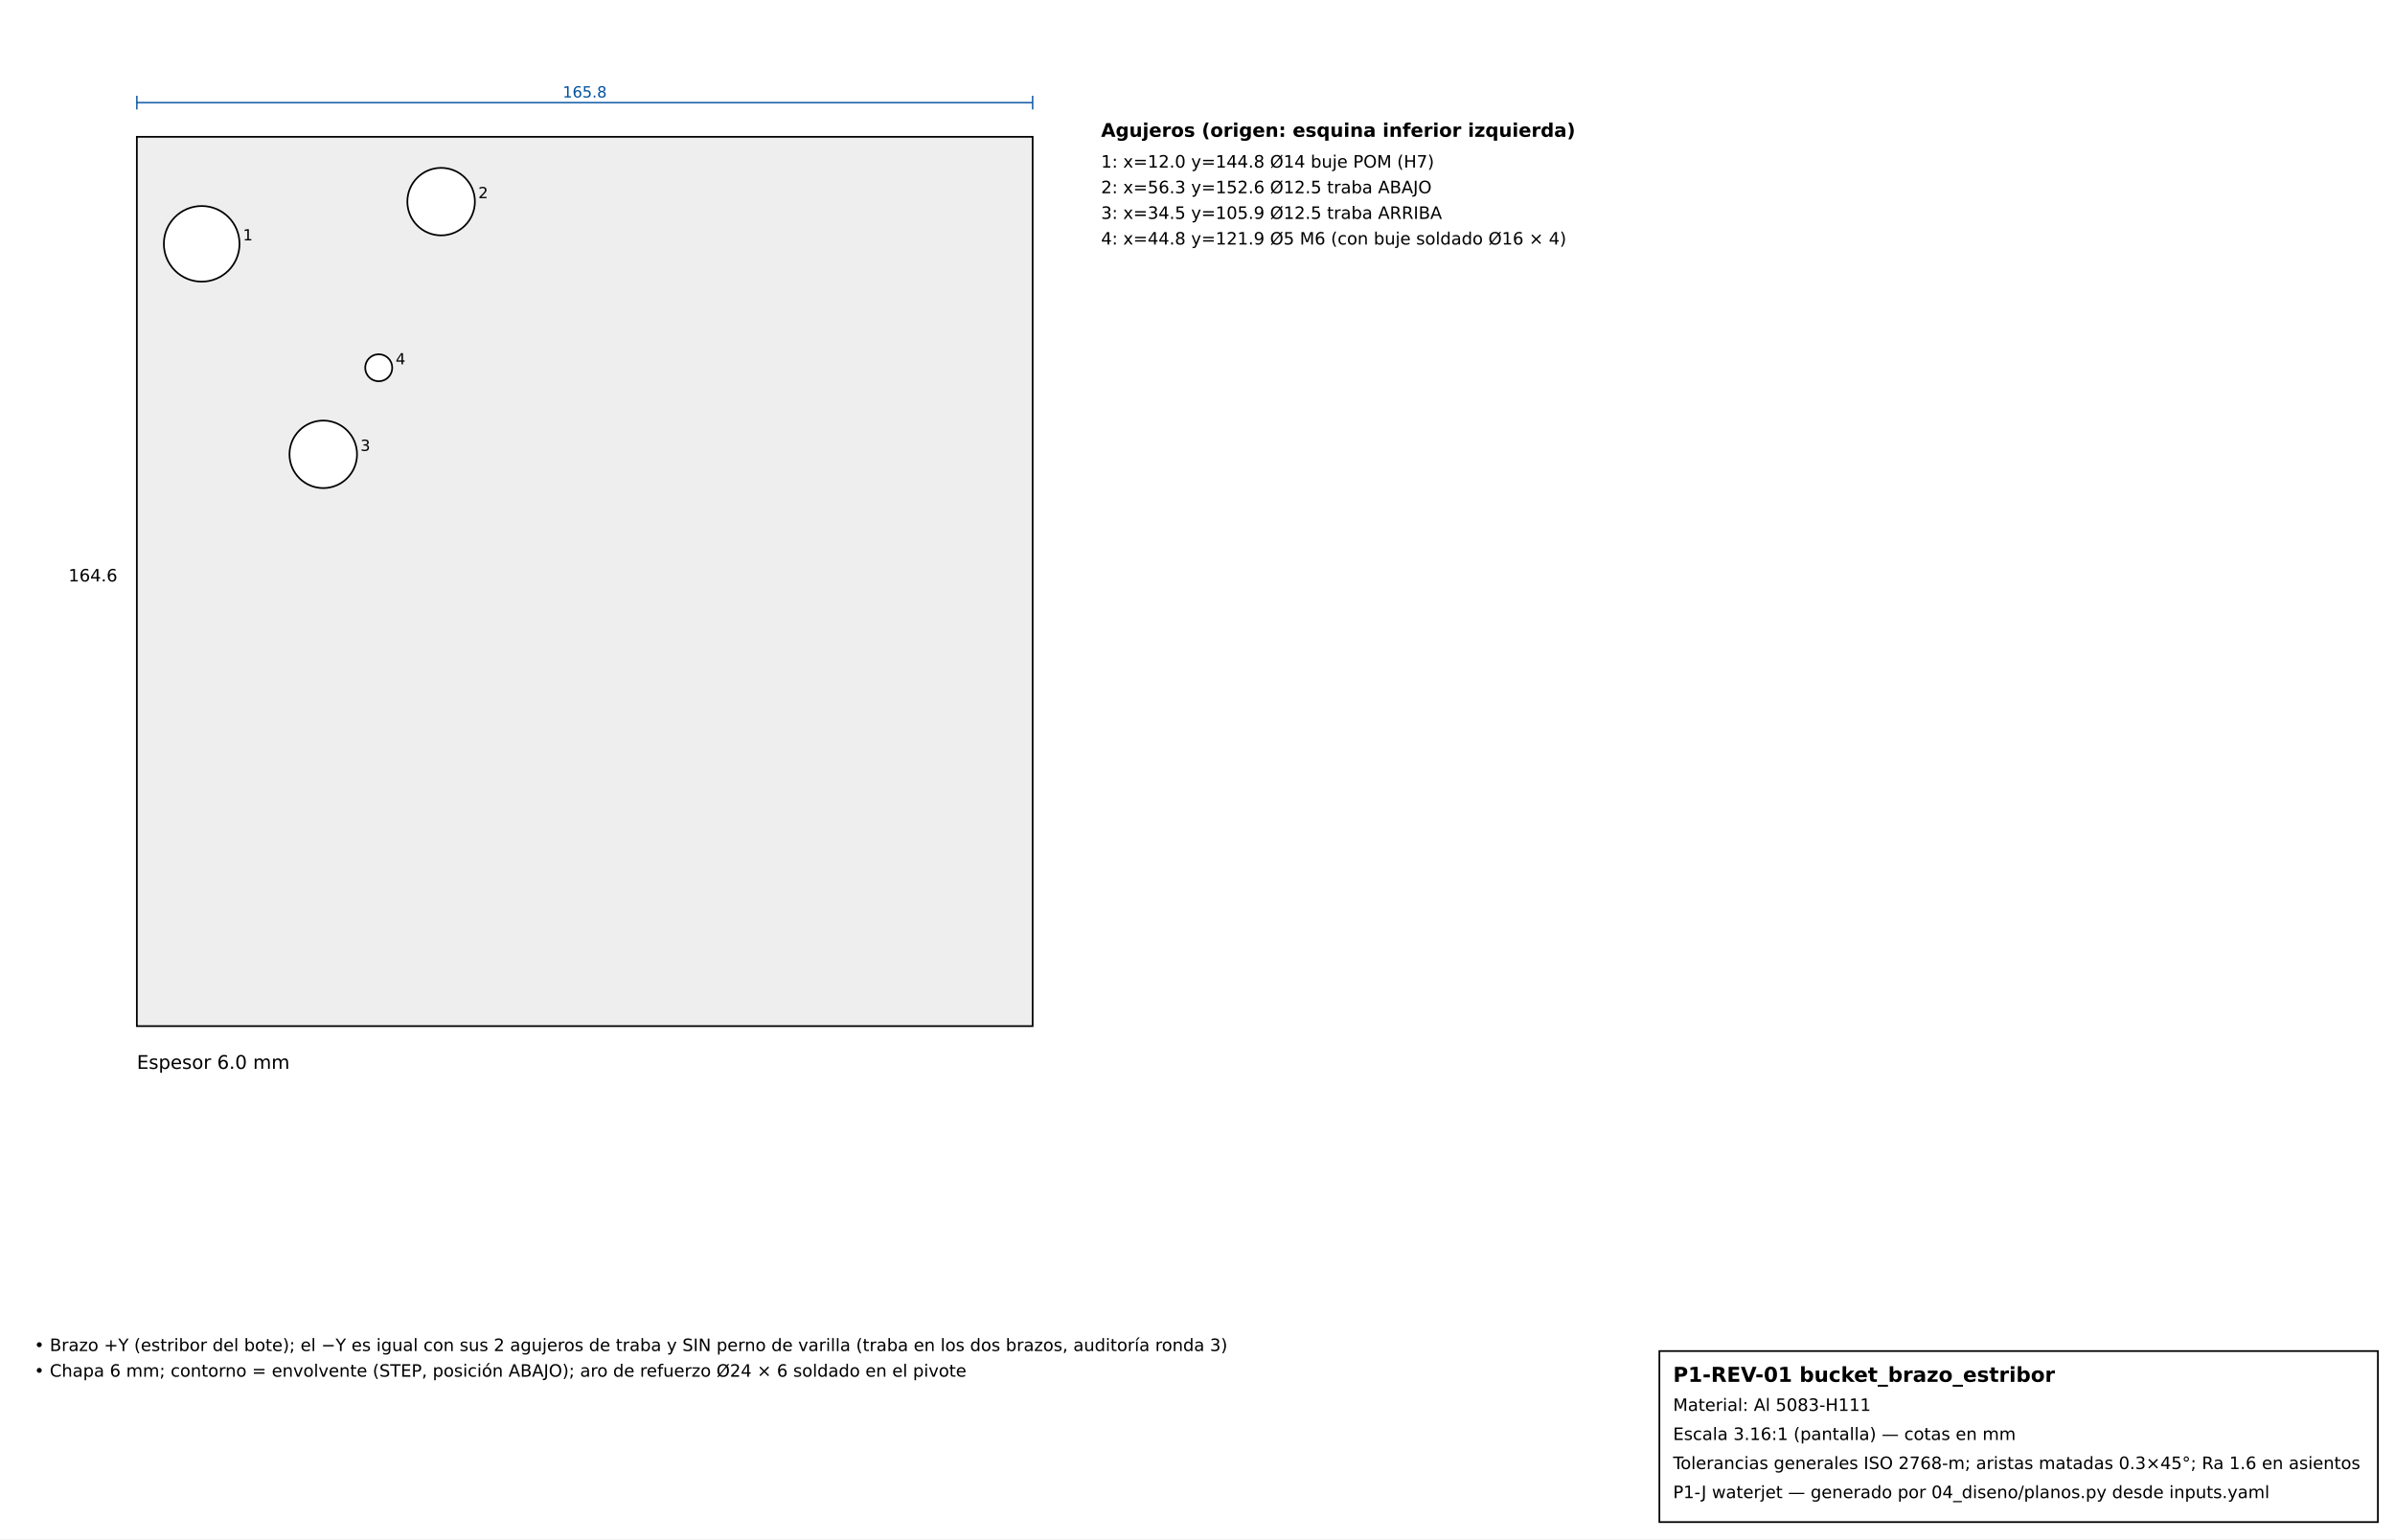
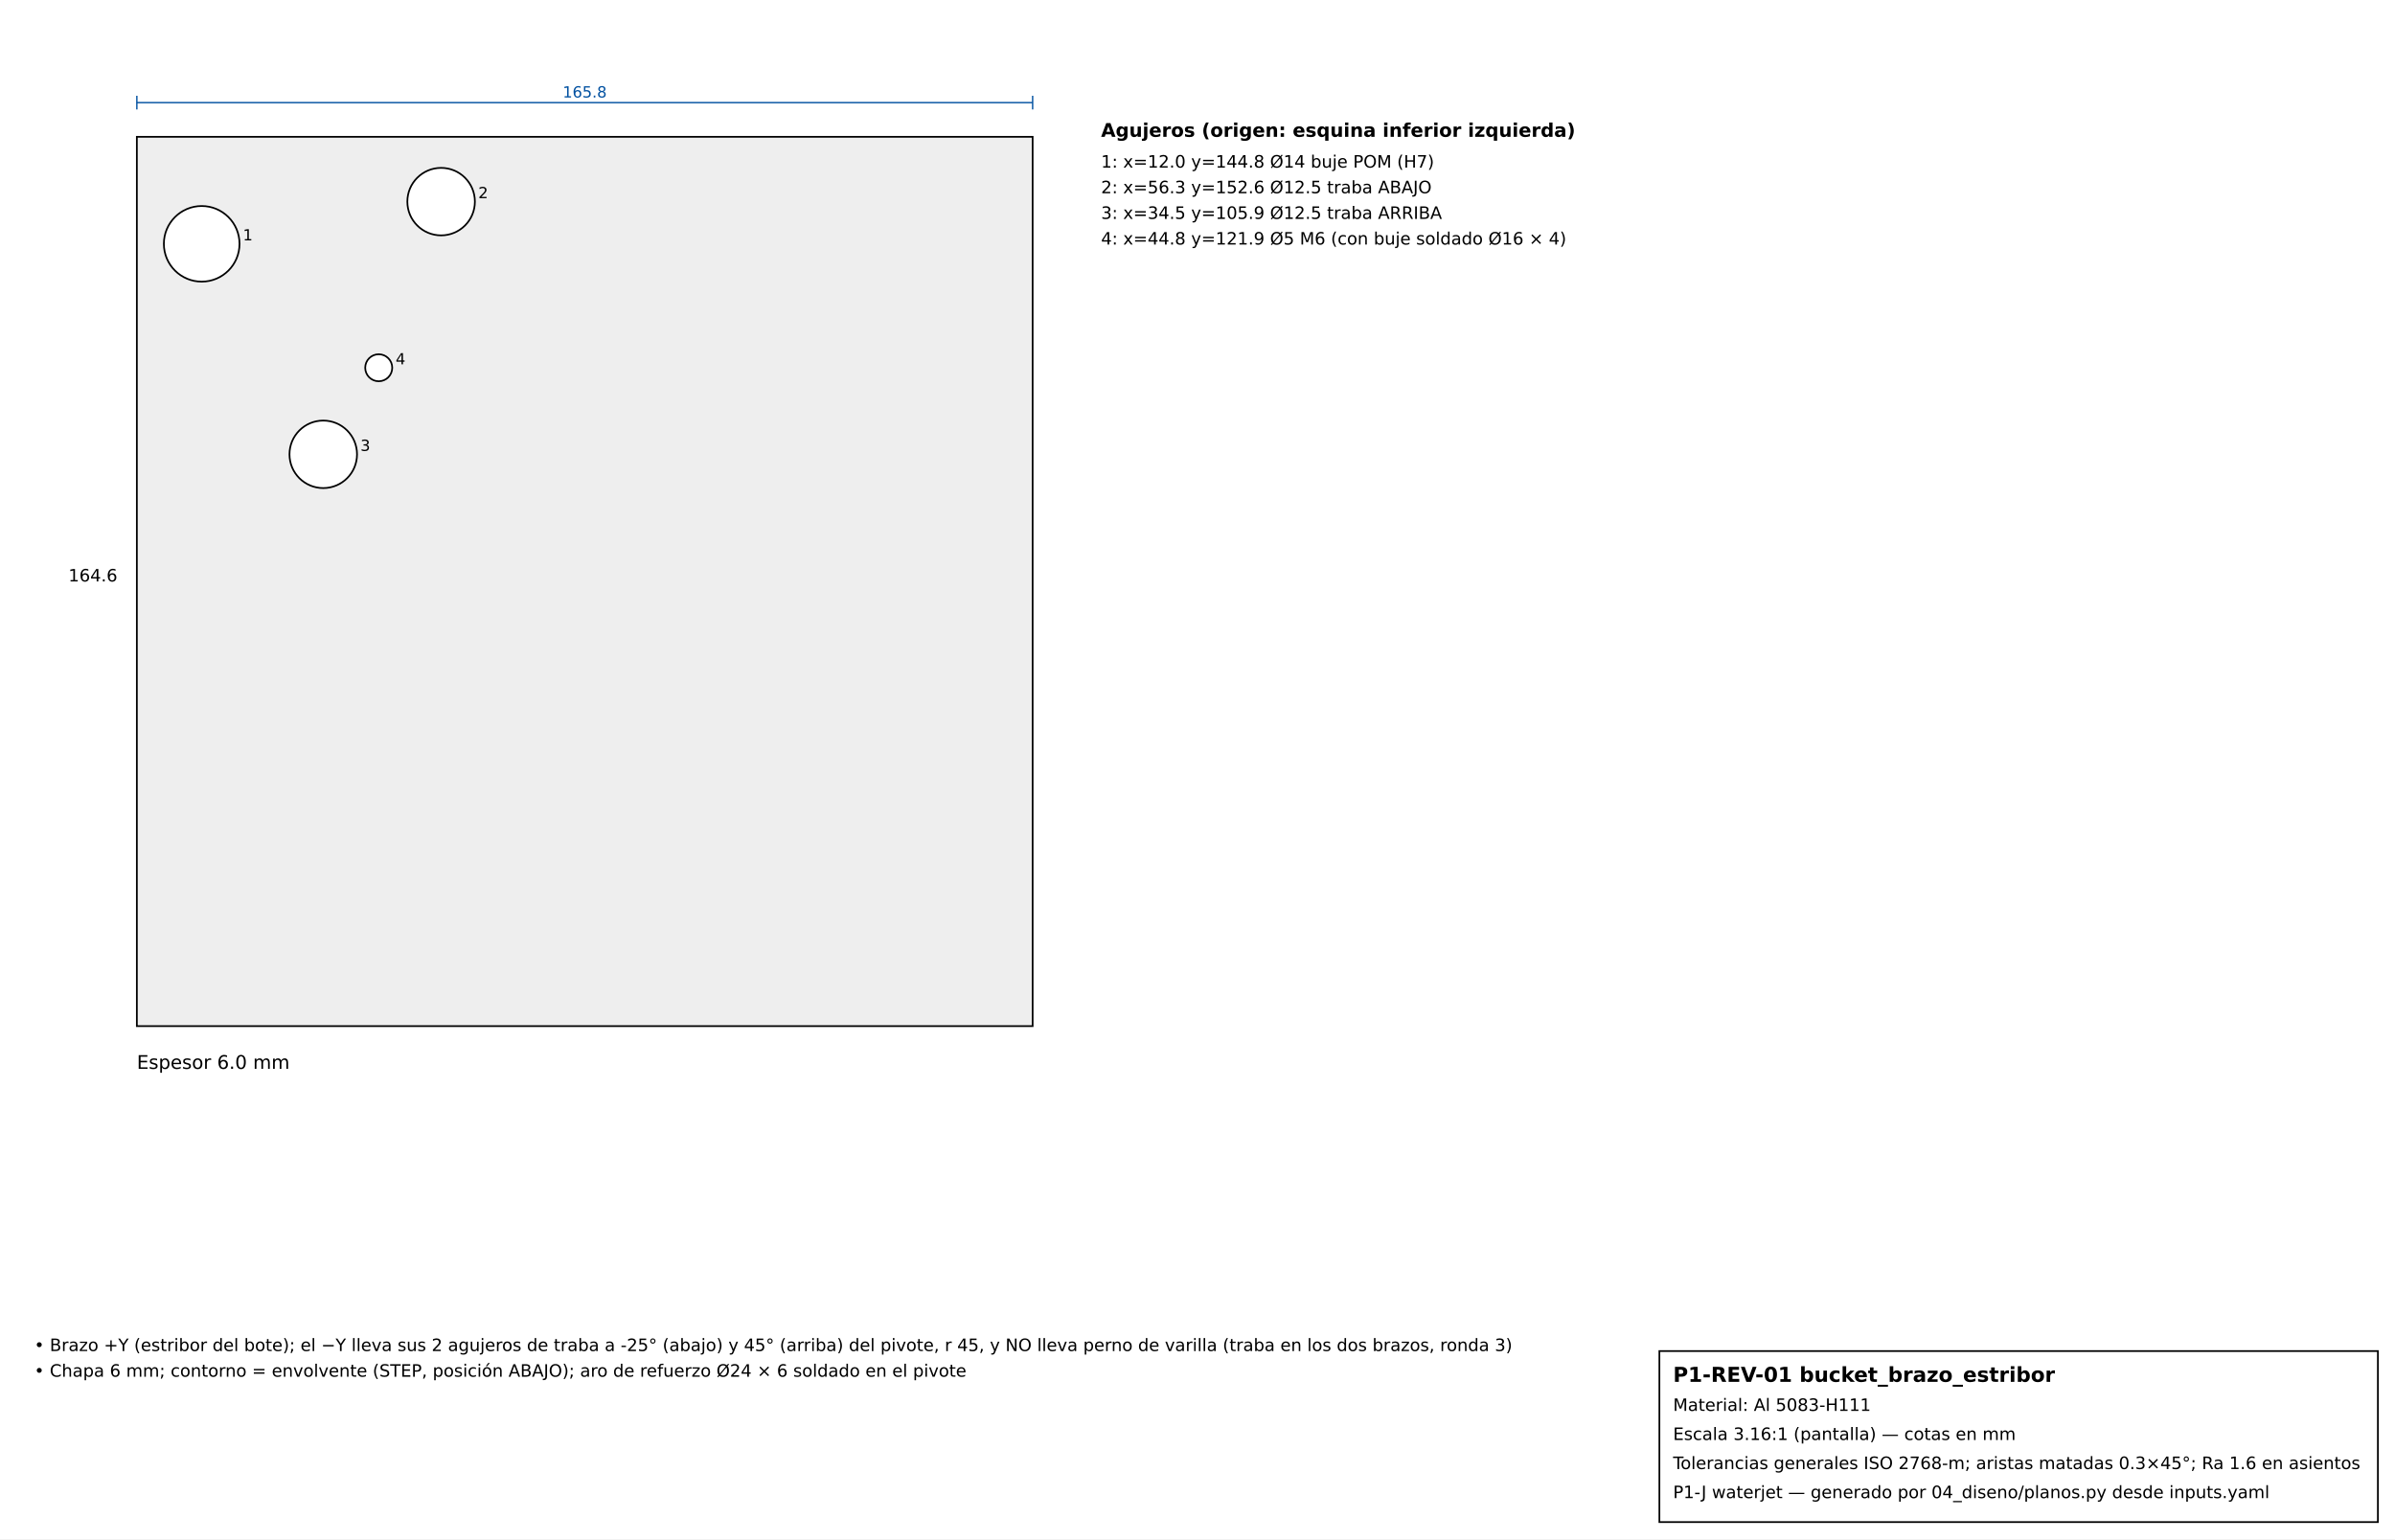
<svg xmlns="http://www.w3.org/2000/svg" baseProfile="full" height="900" version="1.1" width="1400">
  <defs />
  <rect fill="white" height="900" width="1400" x="0" y="0" />
  <rect fill="#eeeeee" height="520.0" stroke="black" width="523.629" x="80" y="80" />
  <circle cx="117.899" cy="142.578" fill="white" r="22.108" stroke="black" />
  <text font-family="DejaVu Sans" font-size="9" x="142.007" y="140.578">1</text>
  <circle cx="257.86" cy="117.899" fill="white" r="19.739" stroke="black" />
  <text font-family="DejaVu Sans" font-size="9" x="279.599" y="115.899">2</text>
  <circle cx="188.959" cy="265.658" fill="white" r="19.739" stroke="black" />
  <text font-family="DejaVu Sans" font-size="9" x="210.698" y="263.658">3</text>
  <circle cx="221.382" cy="215.037" fill="white" r="7.896" stroke="black" />
  <text font-family="DejaVu Sans" font-size="9" x="231.278" y="213.037">4</text>
  <text font-family="DejaVu Sans" font-size="11" font-weight="bold" x="643.629" y="80">Agujeros (origen: esquina inferior izquierda)</text>
  <text font-family="DejaVu Sans" font-size="10" x="643.629" y="98">1: x=12.0  y=144.8  Ø14  buje POM (H7)</text>
  <text font-family="DejaVu Sans" font-size="10" x="643.629" y="113">2: x=56.3  y=152.6  Ø12.5  traba ABAJO</text>
  <text font-family="DejaVu Sans" font-size="10" x="643.629" y="128">3: x=34.5  y=105.9  Ø12.5  traba ARRIBA</text>
  <text font-family="DejaVu Sans" font-size="10" x="643.629" y="143">4: x=44.8  y=121.9  Ø5  M6 (con buje soldado Ø16 × 4)</text>
  <line stroke="#0050a0" stroke-width="0.8" x1="80" x2="603.629" y1="60" y2="60" />
  <line stroke="#0050a0" stroke-width="0.8" x1="80" x2="80" y1="56" y2="64" />
  <line stroke="#0050a0" stroke-width="0.8" x1="603.629" x2="603.629" y1="56" y2="64" />
  <text fill="#0050a0" font-family="DejaVu Sans" font-size="9" text-anchor="middle" x="341.815" y="57">165.8</text>
  <text font-family="DejaVu Sans" font-size="10" x="40" y="340.0">164.6</text>
  <text font-family="DejaVu Sans" font-size="11" x="80" y="625.0">Espesor 6.0 mm</text>
  <g font-family="DejaVu Sans" font-size="11">
    <rect fill="none" height="100" stroke="black" width="420" x="970" y="790" />
    <text font-size="12" font-weight="bold" x="978" y="808">P1-REV-01  bucket_brazo_estribor</text>
    <text font-size="10" font-weight="normal" x="978" y="825">Material: Al 5083-H111</text>
    <text font-size="10" font-weight="normal" x="978" y="842">Escala 3.16:1 (pantalla)  —  cotas en mm</text>
    <text font-size="10" font-weight="normal" x="978" y="859">Tolerancias generales ISO 2768-m; aristas matadas 0.3×45°; Ra 1.6 en asientos</text>
    <text font-size="10" font-weight="normal" x="978" y="876">P1-J waterjet — generado por 04_diseno/planos.py desde inputs.yaml</text>
-     <text font-size="10" x="20" y="790">• Brazo +Y (estribor del bote); el −Y es igual con sus 2 agujeros de traba y SIN perno de varilla (traba en los dos brazos, auditoría ronda 3)</text>
+     <text font-size="10" x="20" y="790">• Brazo +Y (estribor del bote); el −Y lleva sus 2 agujeros de traba a -25° (abajo) y 45° (arriba) del pivote, r 45, y NO lleva perno de varilla (traba en los dos brazos, ronda 3)</text>
    <text font-size="10" x="20" y="805">• Chapa 6 mm; contorno = envolvente (STEP, posición ABAJO); aro de refuerzo Ø24 × 6 soldado en el pivote</text>
  </g>
</svg>
